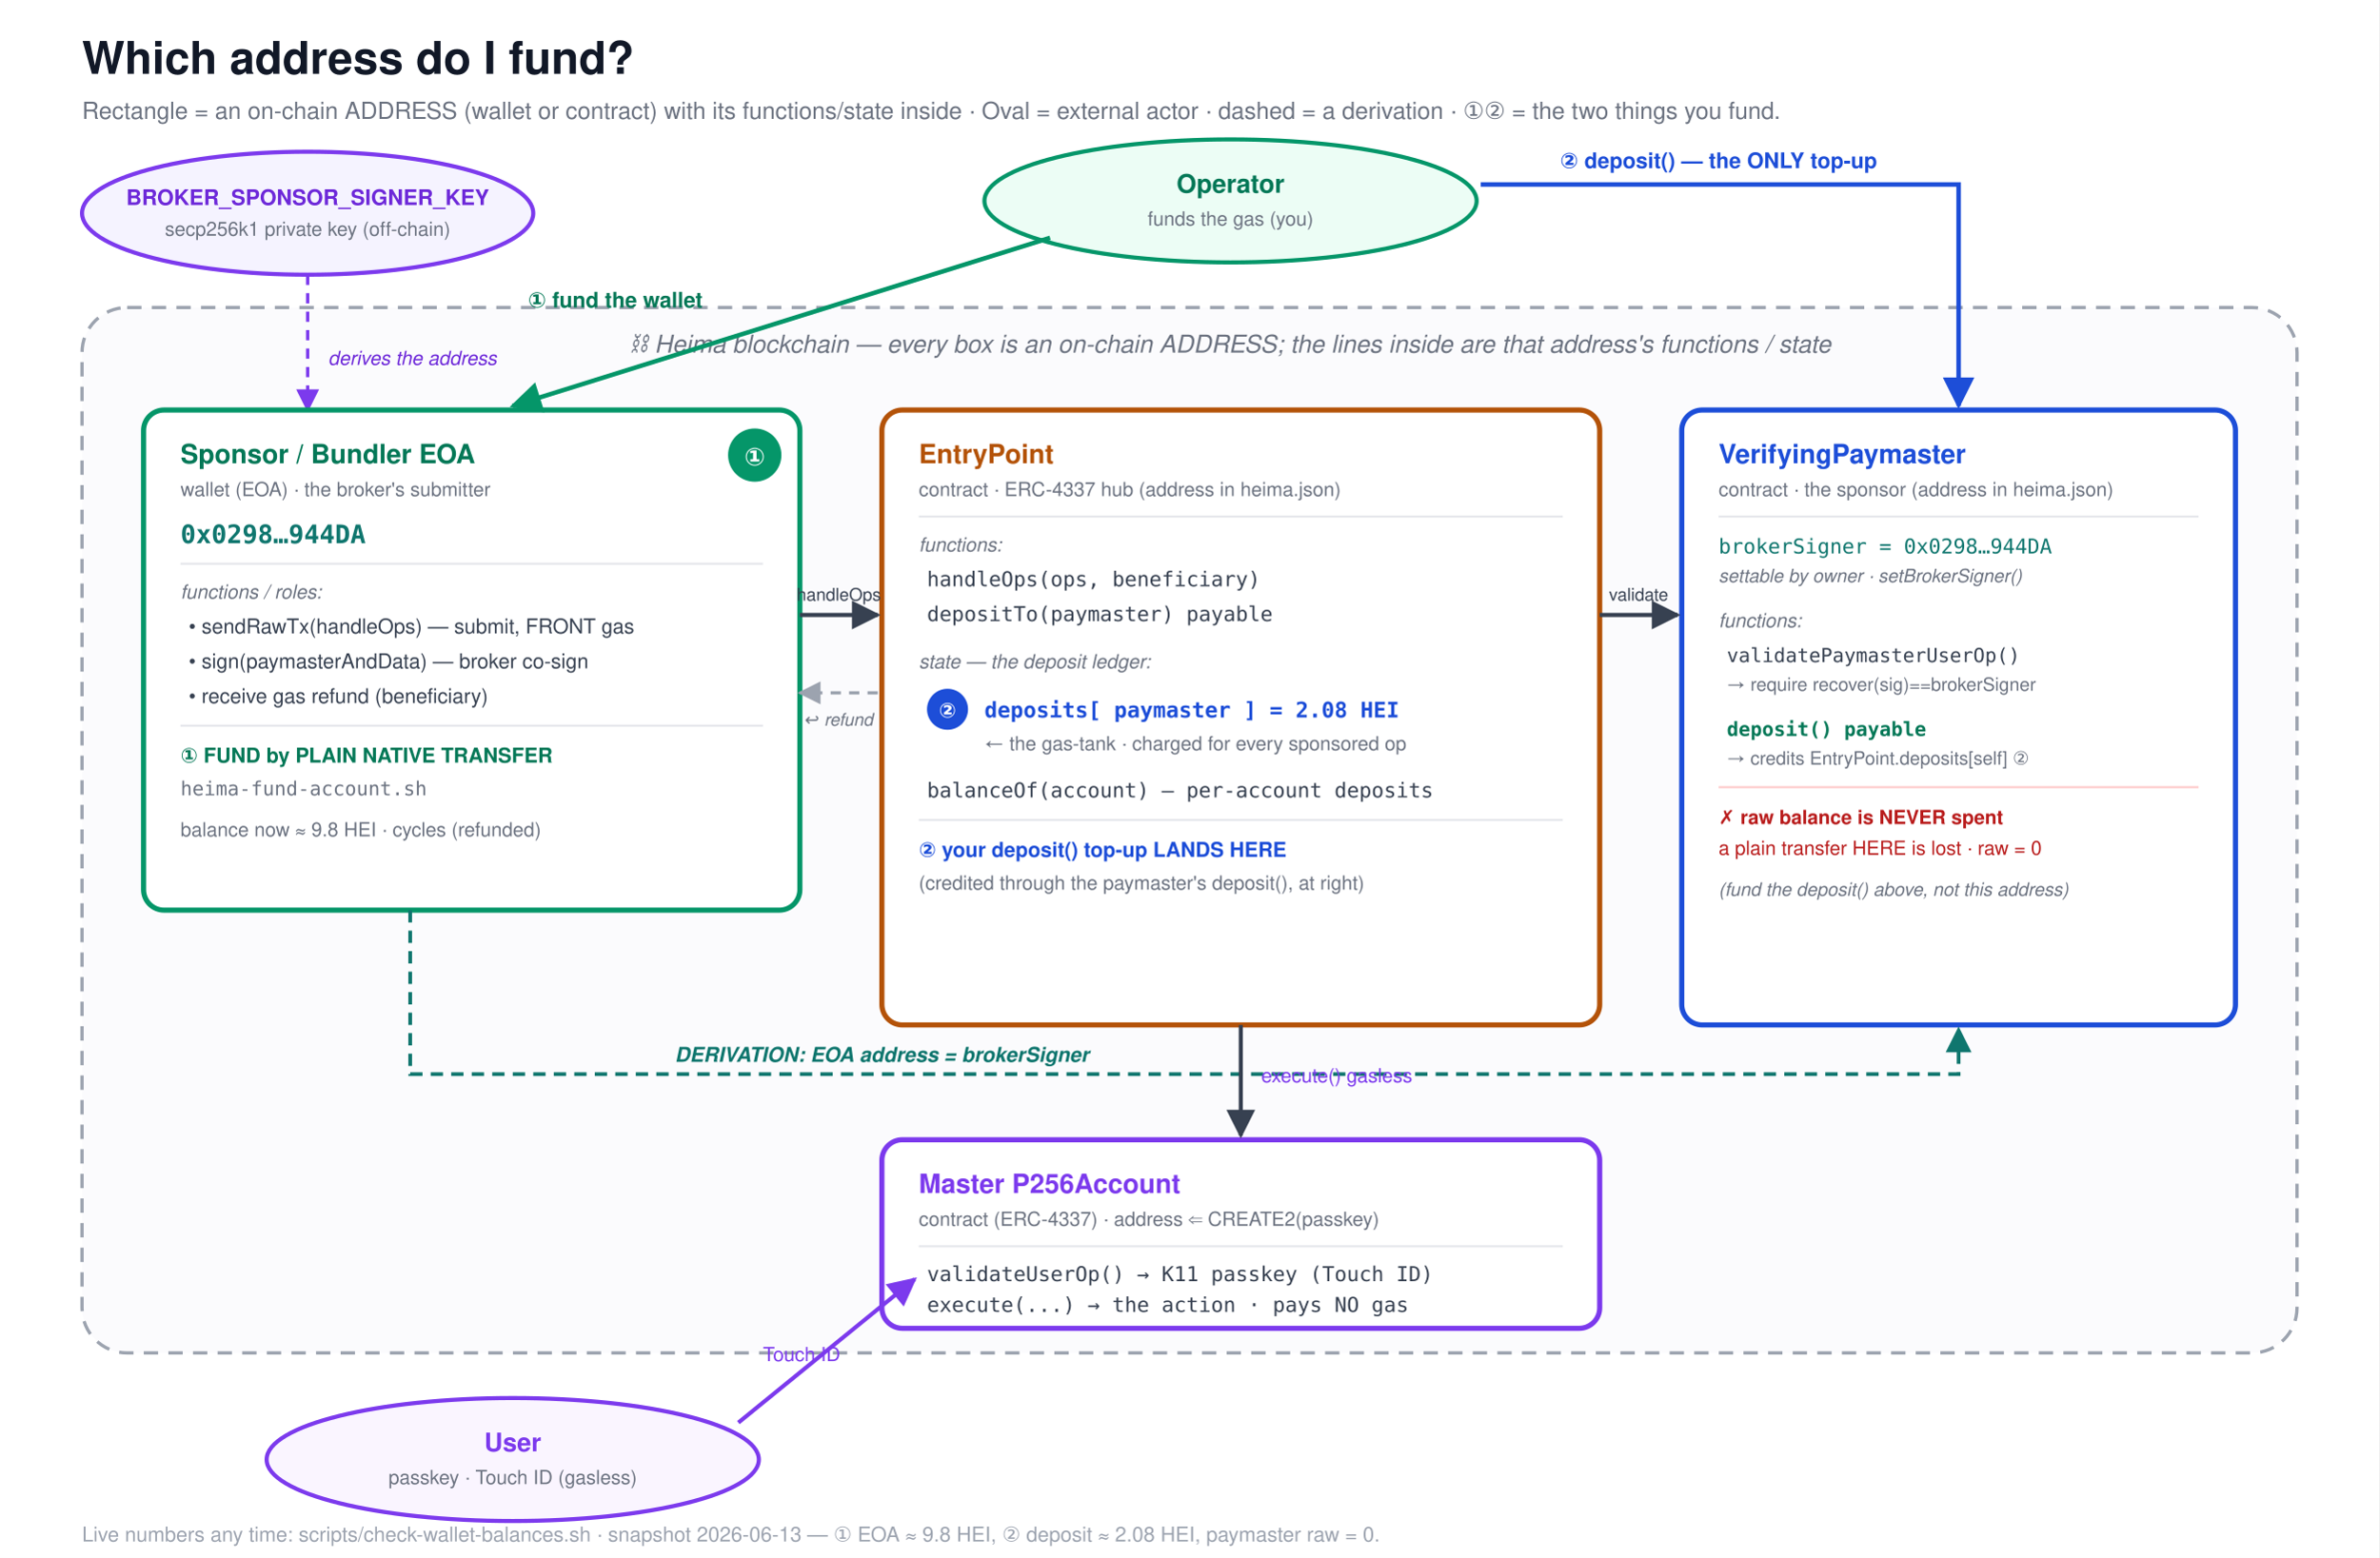
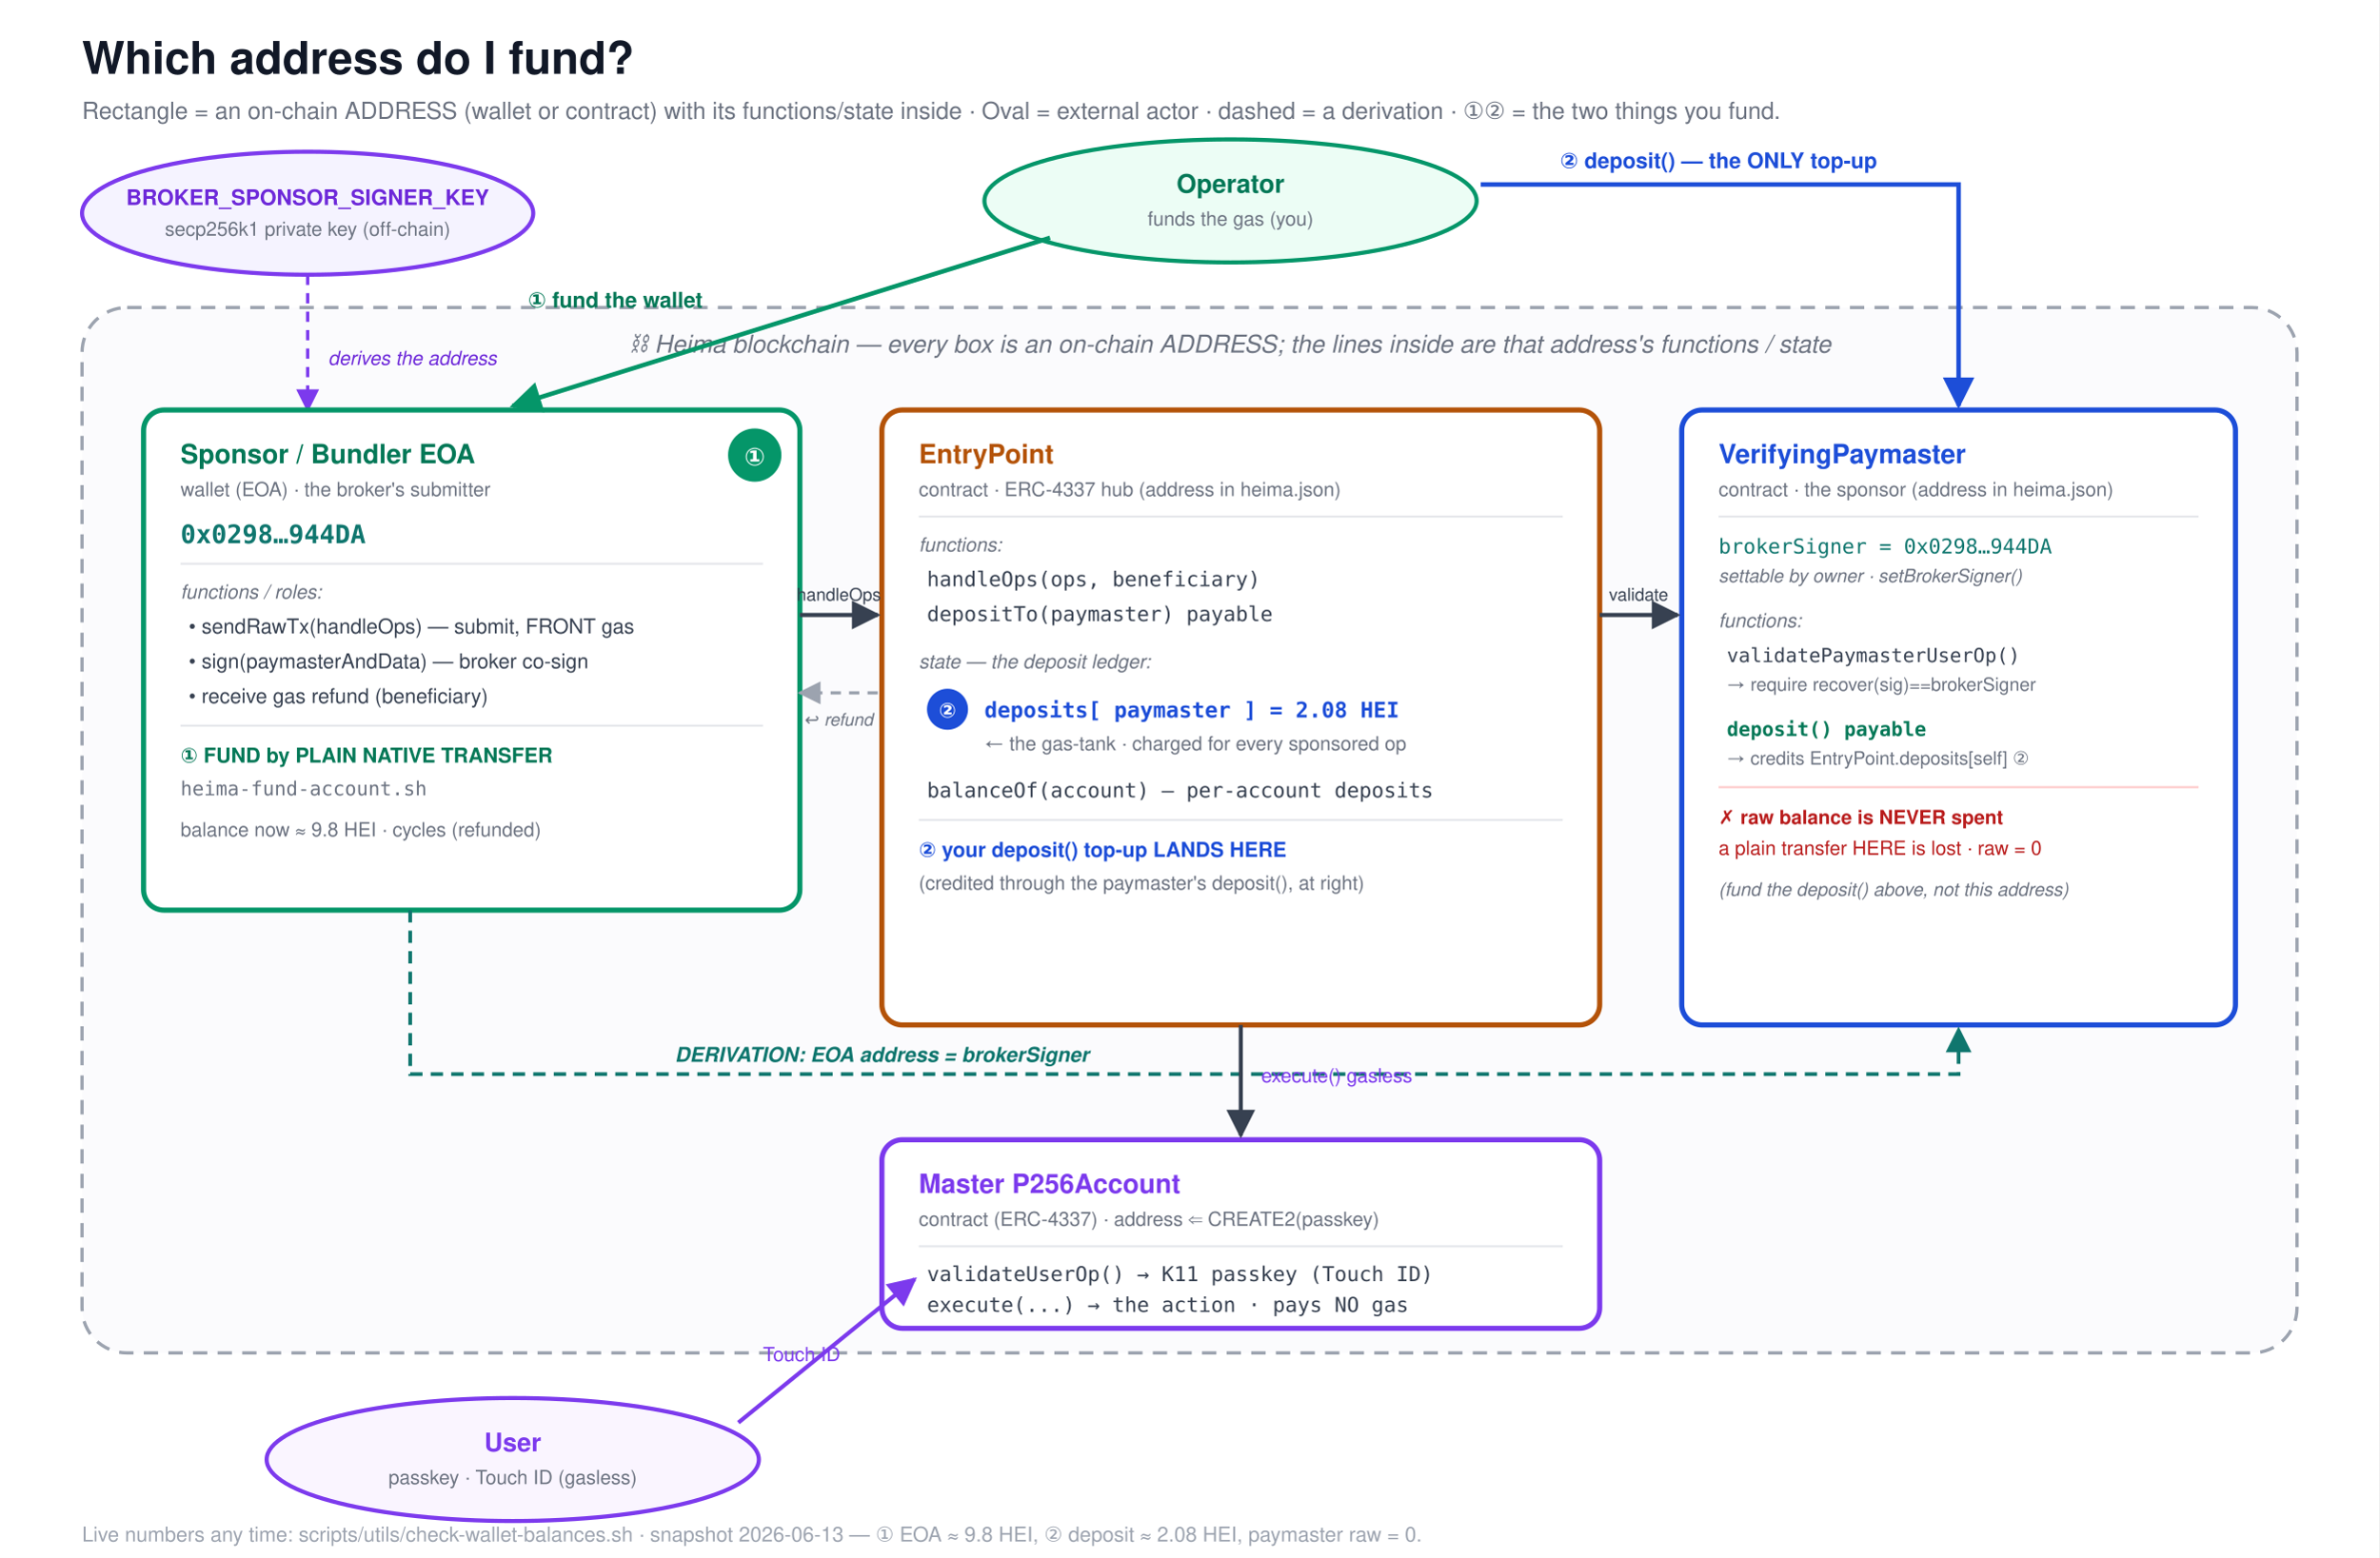
<svg xmlns="http://www.w3.org/2000/svg" viewBox="0 0 1160 760" font-family="Helvetica, Arial, sans-serif">
  <defs>
    <marker id="arrow" viewBox="0 0 10 10" refX="9" refY="5" markerWidth="7" markerHeight="7" orient="auto-start-reverse">
      <path d="M 0 0 L 10 5 L 0 10 z" fill="#374151" />
    </marker>
    <marker id="arrowBlue" viewBox="0 0 10 10" refX="9" refY="5" markerWidth="7" markerHeight="7" orient="auto-start-reverse">
      <path d="M 0 0 L 10 5 L 0 10 z" fill="#1d4ed8" />
    </marker>
    <marker id="arrowGreen" viewBox="0 0 10 10" refX="9" refY="5" markerWidth="7" markerHeight="7" orient="auto-start-reverse">
      <path d="M 0 0 L 10 5 L 0 10 z" fill="#059669" />
    </marker>
    <marker id="arrowPurple" viewBox="0 0 10 10" refX="9" refY="5" markerWidth="7" markerHeight="7" orient="auto-start-reverse">
      <path d="M 0 0 L 10 5 L 0 10 z" fill="#7c3aed" />
    </marker>
    <marker id="arrowTeal" viewBox="0 0 10 10" refX="9" refY="5" markerWidth="7" markerHeight="7" orient="auto-start-reverse">
      <path d="M 0 0 L 10 5 L 0 10 z" fill="#0f766e" />
    </marker>
    <marker id="arrowGrey" viewBox="0 0 10 10" refX="9" refY="5" markerWidth="7" markerHeight="7" orient="auto-start-reverse">
      <path d="M 0 0 L 10 5 L 0 10 z" fill="#9ca3af" />
    </marker>
  </defs>
  <rect x="0" y="0" width="1160" height="760" fill="#ffffff" />
  <text x="40" y="36" font-size="22" font-weight="bold" fill="#111827">Which address do I fund?</text>
  <text x="40" y="58" font-size="11.5" fill="#6b7280">Rectangle = an on-chain ADDRESS (wallet or contract) with its functions/state inside · Oval = external actor · dashed = a derivation · ①② = the two things you fund.</text>
  <ellipse cx="150" cy="104" rx="110" ry="30" fill="#f5f3ff" stroke="#7c3aed" stroke-width="2" />
  <text x="150" y="100" text-anchor="middle" font-size="10.5" font-weight="bold" fill="#6d28d9">BROKER_SPONSOR_SIGNER_KEY</text>
  <text x="150" y="115" text-anchor="middle" font-size="9.5" fill="#6b7280">secp256k1 private key (off-chain)</text>
  <ellipse cx="600" cy="98" rx="120" ry="30" fill="#ecfdf5" stroke="#059669" stroke-width="2" />
  <text x="600" y="94" text-anchor="middle" font-size="12.5" font-weight="bold" fill="#047857">Operator</text>
  <text x="600" y="110" text-anchor="middle" font-size="9.5" fill="#6b7280">funds the gas (you)</text>
  <ellipse cx="250" cy="712" rx="120" ry="30" fill="#faf5ff" stroke="#7c3aed" stroke-width="2" />
  <text x="250" y="708" text-anchor="middle" font-size="12.5" font-weight="bold" fill="#7c3aed">User</text>
  <text x="250" y="724" text-anchor="middle" font-size="9.5" fill="#6b7280">passkey · Touch ID (gasless)</text>
  <rect x="40" y="150" width="1080" height="510" rx="22" fill="#fbfbfd" stroke="#9ca3af" stroke-width="1.6" stroke-dasharray="7 5" />
  <text x="600" y="172" text-anchor="middle" font-size="12" font-style="italic" fill="#6b7280">⛓ Heima blockchain — every box is an on-chain ADDRESS; the lines inside are that address's functions / state</text>
  <line x1="150" y1="134" x2="150" y2="200" stroke="#7c3aed" stroke-width="1.6" stroke-dasharray="5 4" marker-end="url(#arrowPurple)" />
  <text x="160" y="178" font-size="9.5" font-style="italic" fill="#6d28d9">derives the address</text>
  <rect x="70" y="200" width="320" height="244" rx="10" fill="#ffffff" stroke="#059669" stroke-width="2.5" />
  <circle cx="368" cy="222" r="13" fill="#059669" />
  <text x="368" y="227" text-anchor="middle" font-size="12" font-weight="bold" fill="#ffffff">①</text>
  <text x="88" y="226" font-size="13" font-weight="bold" fill="#047857">Sponsor / Bundler EOA</text>
  <text x="88" y="242" font-size="9.5" fill="#6b7280">wallet (EOA) · the broker's submitter</text>
  <text x="88" y="265" font-size="12.5" font-family="Menlo, monospace" font-weight="bold" fill="#0f766e">0x0298…944DA</text>
  <line x1="88" y1="275" x2="372" y2="275" stroke="#e5e7eb" stroke-width="1" />
  <text x="88" y="292" font-size="9.5" font-style="italic" fill="#6b7280">functions / roles:</text>
  <text x="92" y="309" font-size="10" fill="#374151">• sendRawTx(handleOps) — submit, FRONT gas</text>
  <text x="92" y="326" font-size="10" fill="#374151">• sign(paymasterAndData) — broker co-sign</text>
  <text x="92" y="343" font-size="10" fill="#374151">• receive gas refund (beneficiary)</text>
  <line x1="88" y1="354" x2="372" y2="354" stroke="#e5e7eb" stroke-width="1" />
  <text x="88" y="372" font-size="10" font-weight="bold" fill="#047857">① FUND by PLAIN NATIVE TRANSFER</text>
  <text x="88" y="388" font-size="9.5" font-family="Menlo, monospace" fill="#6b7280">heima-fund-account.sh</text>
  <text x="88" y="408" font-size="9.5" fill="#6b7280">balance now ≈ 9.8 HEI · cycles (refunded)</text>
  <rect x="430" y="200" width="350" height="300" rx="10" fill="#ffffff" stroke="#b45309" stroke-width="2.5" />
  <text x="448" y="226" font-size="13" font-weight="bold" fill="#b45309">EntryPoint</text>
  <text x="448" y="242" font-size="9.5" fill="#6b7280">contract · ERC-4337 hub (address in heima.json)</text>
  <line x1="448" y1="252" x2="762" y2="252" stroke="#e5e7eb" stroke-width="1" />
  <text x="448" y="269" font-size="9.5" font-style="italic" fill="#6b7280">functions:</text>
  <text x="452" y="286" font-size="10" font-family="Menlo, monospace" fill="#374151">handleOps(ops, beneficiary)</text>
  <text x="452" y="303" font-size="10" font-family="Menlo, monospace" fill="#374151">depositTo(paymaster) payable</text>
  <text x="448" y="326" font-size="9.5" font-style="italic" fill="#6b7280">state — the deposit ledger:</text>
  <circle cx="462" cy="346" r="10" fill="#1d4ed8" />
  <text x="462" y="350" text-anchor="middle" font-size="10" font-weight="bold" fill="#ffffff">②</text>
  <text x="480" y="350" font-size="10.5" font-family="Menlo, monospace" font-weight="bold" fill="#1d4ed8">deposits[ paymaster ] = 2.08 HEI</text>
  <text x="480" y="366" font-size="9.5" fill="#6b7280">← the gas-tank · charged for every sponsored op</text>
  <text x="452" y="389" font-size="10" font-family="Menlo, monospace" fill="#374151">balanceOf(account) — per-account deposits</text>
  <line x1="448" y1="400" x2="762" y2="400" stroke="#e5e7eb" stroke-width="1" />
  <text x="448" y="418" font-size="10" font-weight="bold" fill="#1d4ed8">② your deposit() top-up LANDS HERE</text>
  <text x="448" y="434" font-size="9.5" fill="#6b7280">(credited through the paymaster's deposit(), at right)</text>
  <rect x="820" y="200" width="270" height="300" rx="10" fill="#ffffff" stroke="#1d4ed8" stroke-width="2.5" />
  <text x="838" y="226" font-size="13" font-weight="bold" fill="#1d4ed8">VerifyingPaymaster</text>
  <text x="838" y="242" font-size="9.5" fill="#6b7280">contract · the sponsor (address in heima.json)</text>
  <line x1="838" y1="252" x2="1072" y2="252" stroke="#e5e7eb" stroke-width="1" />
  <text x="838" y="270" font-size="10" font-family="Menlo, monospace" fill="#0f766e">brokerSigner = 0x0298…944DA</text>
  <text x="838" y="284" font-size="9" font-style="italic" fill="#6b7280">settable by owner · setBrokerSigner()</text>
  <text x="838" y="306" font-size="9.5" font-style="italic" fill="#6b7280">functions:</text>
  <text x="842" y="323" font-size="9.5" font-family="Menlo, monospace" fill="#374151">validatePaymasterUserOp()</text>
  <text x="842" y="337" font-size="9" fill="#6b7280">→ require recover(sig)==brokerSigner</text>
  <text x="842" y="359" font-size="9.5" font-family="Menlo, monospace" font-weight="bold" fill="#047857">deposit() payable</text>
  <text x="842" y="373" font-size="9" fill="#6b7280">→ credits EntryPoint.deposits[self] ②</text>
  <line x1="838" y1="384" x2="1072" y2="384" stroke="#fecaca" stroke-width="1" />
  <text x="838" y="402" font-size="9.5" font-weight="bold" fill="#b91c1c">✗ raw balance is NEVER spent</text>
  <text x="838" y="417" font-size="9.5" fill="#b91c1c">a plain transfer HERE is lost · raw = 0</text>
  <text x="838" y="437" font-size="9" font-style="italic" fill="#6b7280">(fund the deposit() above, not this address)</text>
  <rect x="430" y="556" width="350" height="92" rx="10" fill="#ffffff" stroke="#7c3aed" stroke-width="2.5" />
  <text x="448" y="582" font-size="13" font-weight="bold" fill="#7c3aed">Master P256Account</text>
  <text x="448" y="598" font-size="9.5" fill="#6b7280">contract (ERC-4337) · address ⇐ CREATE2(passkey)</text>
  <line x1="448" y1="608" x2="762" y2="608" stroke="#e5e7eb" stroke-width="1" />
  <text x="452" y="625" font-size="10" font-family="Menlo, monospace" fill="#374151">validateUserOp() → K11 passkey (Touch ID)</text>
  <text x="452" y="640" font-size="10" font-family="Menlo, monospace" fill="#374151">execute(...) → the action · pays NO gas</text>
  <line x1="512" y1="116" x2="250" y2="198" stroke="#059669" stroke-width="2.2" marker-end="url(#arrowGreen)" />
  <text x="300" y="150" text-anchor="middle" font-size="10.5" font-weight="bold" fill="#047857">① fund the wallet</text>
  <path d="M 722 90 L 955 90 L 955 198" fill="none" stroke="#1d4ed8" stroke-width="2.2" marker-end="url(#arrowBlue)" />
  <text x="838" y="82" text-anchor="middle" font-size="10.5" font-weight="bold" fill="#1d4ed8">② deposit() — the ONLY top-up</text>
  <path d="M 200 444 L 200 524 L 955 524 L 955 502" fill="none" stroke="#0f766e" stroke-width="1.8" stroke-dasharray="6 4" marker-end="url(#arrowTeal)" />
  <text x="430" y="518" text-anchor="middle" font-size="10" font-style="italic" font-weight="bold" fill="#0f766e">DERIVATION: EOA address = brokerSigner</text>
  <line x1="390" y1="300" x2="428" y2="300" stroke="#374151" stroke-width="2" marker-end="url(#arrow)" />
  <text x="409" y="293" text-anchor="middle" font-size="8.5" fill="#374151">handleOps</text>
  <line x1="428" y1="338" x2="390" y2="338" stroke="#9ca3af" stroke-width="1.6" stroke-dasharray="5 4" marker-end="url(#arrowGrey)" />
  <text x="409" y="354" text-anchor="middle" font-size="8.5" font-style="italic" fill="#6b7280">↩ refund</text>
  <line x1="780" y1="300" x2="818" y2="300" stroke="#374151" stroke-width="2" marker-end="url(#arrow)" />
  <text x="799" y="293" text-anchor="middle" font-size="8.5" fill="#374151">validate</text>
  <line x1="605" y1="500" x2="605" y2="554" stroke="#374151" stroke-width="2" marker-end="url(#arrow)" />
  <text x="615" y="528" font-size="9.5" fill="#7c3aed">execute() gasless</text>
  <line x1="360" y1="694" x2="446" y2="624" stroke="#7c3aed" stroke-width="2" marker-end="url(#arrowPurple)" />
  <text x="372" y="664" font-size="9.5" fill="#7c3aed">Touch ID</text>
-   <text x="40" y="752" font-size="10" fill="#9ca3af">Live numbers any time: scripts/check-wallet-balances.sh · snapshot 2026-06-13 — ① EOA ≈ 9.8 HEI, ② deposit ≈ 2.08 HEI, paymaster raw = 0.</text>
+   <text x="40" y="752" font-size="10" fill="#9ca3af">Live numbers any time: scripts/utils/check-wallet-balances.sh · snapshot 2026-06-13 — ① EOA ≈ 9.8 HEI, ② deposit ≈ 2.08 HEI, paymaster raw = 0.</text>
</svg>
